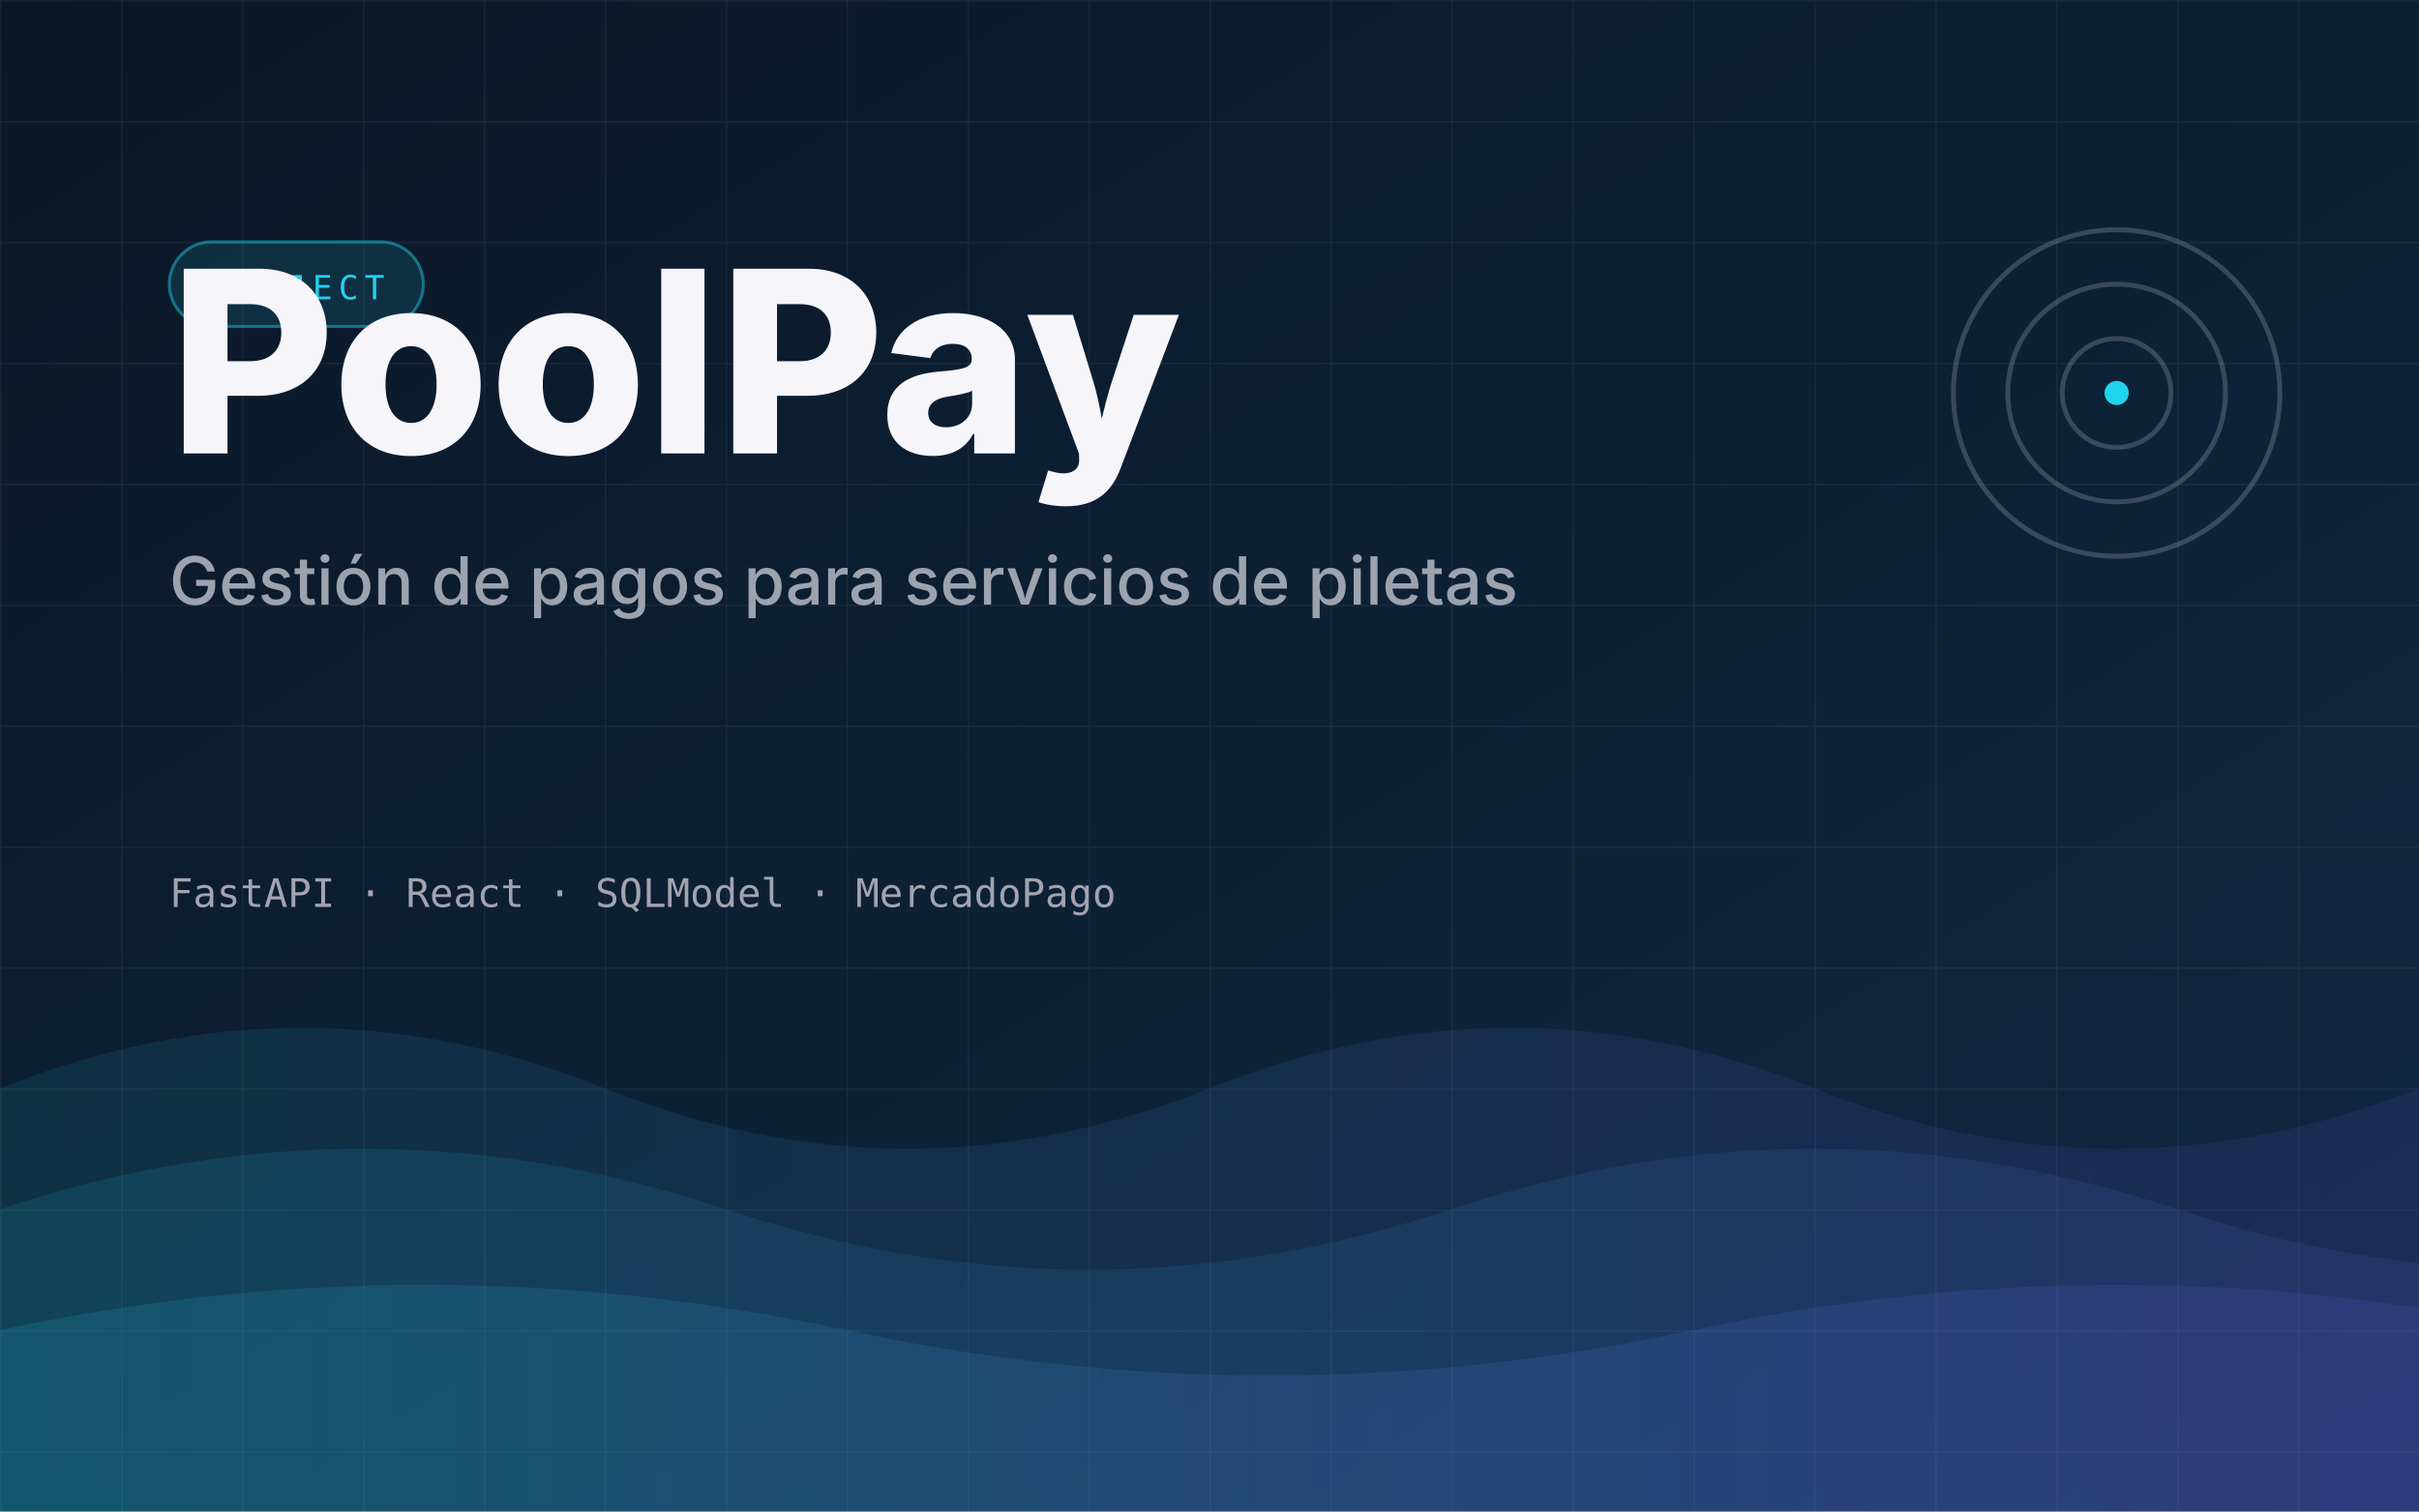
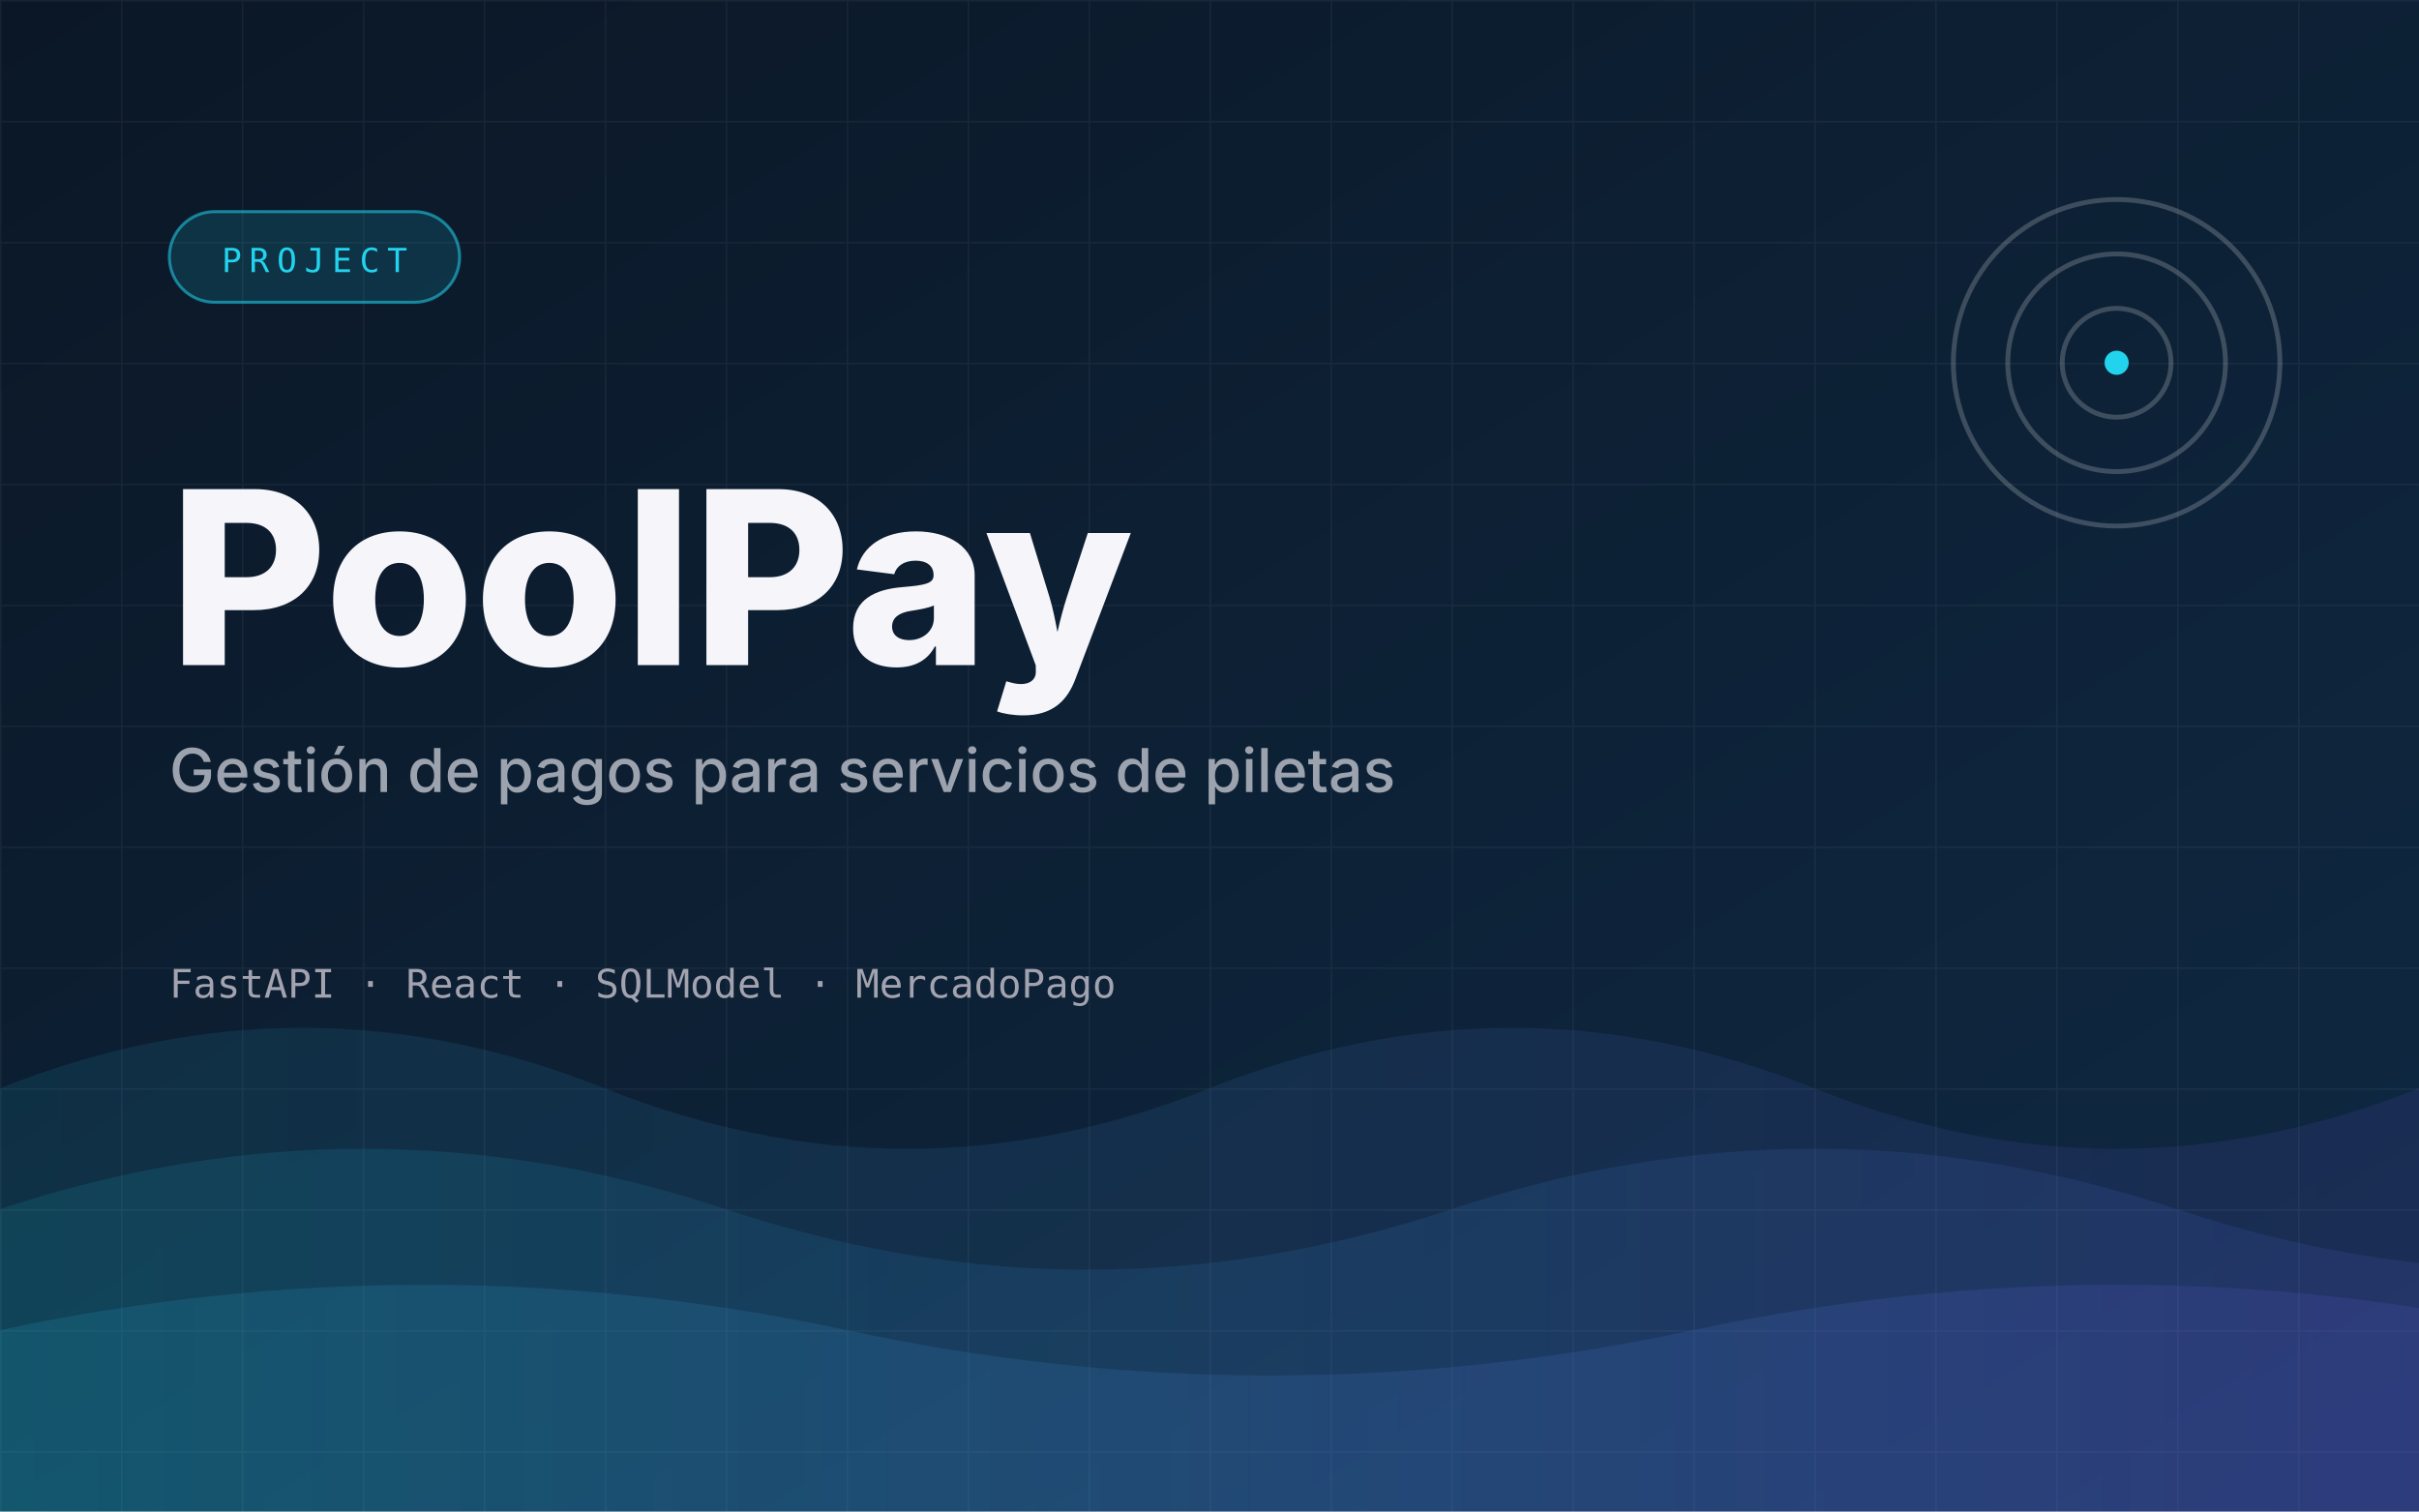
<svg xmlns="http://www.w3.org/2000/svg" viewBox="0 0 800 500" width="800" height="500">
  <defs>
    <linearGradient id="bg" x1="0" y1="0" x2="1" y2="1">
      <stop offset="0" stop-color="#0b1726" />
      <stop offset="1" stop-color="#0f2a44" />
    </linearGradient>
    <linearGradient id="accent" x1="0" y1="0" x2="1" y2="0">
      <stop offset="0" stop-color="#22d3ee" />
      <stop offset="1" stop-color="#7c5cff" />
    </linearGradient>
    <pattern id="grid" width="40" height="40" patternUnits="userSpaceOnUse">
      <path d="M40 0H0V40" fill="none" stroke="rgba(255,255,255,0.05)" stroke-width="1" />
    </pattern>
  </defs>
  <rect width="800" height="500" fill="url(#bg)" />
  <rect width="800" height="500" fill="url(#grid)" />
  <g opacity="0.55">
    <path d="M0 360 Q 100 320 200 360 T 400 360 T 600 360 T 800 360 V500 H0 Z" fill="url(#accent)" opacity="0.18" />
    <path d="M0 400 Q 120 360 240 400 T 480 400 T 720 400 T 960 400 V500 H0 Z" fill="url(#accent)" opacity="0.22" />
    <path d="M0 440 Q 140 410 280 440 T 560 440 T 840 440 V500 H0 Z" fill="url(#accent)" opacity="0.30" />
  </g>
-   <g transform="translate(56, 80)">
-     <rect width="84" height="28" rx="14" fill="rgba(34,211,238,0.12)" stroke="rgba(34,211,238,0.45)" />
-     <text x="42" y="19" font-family="ui-monospace, monospace" font-size="11" fill="#22d3ee" text-anchor="middle" letter-spacing="2">PROJECT</text>
+   <g transform="translate(56, 70)">
+     <rect width="96" height="30" rx="15" fill="rgba(34,211,238,0.14)" stroke="rgba(34,211,238,0.55)" />
+     <text x="48" y="20" font-family="ui-monospace, monospace" font-size="11" fill="#22d3ee" text-anchor="middle" letter-spacing="2.5">PROJECT</text>
  </g>
-   <g transform="translate(56, 150)">
-     <text font-family="Inter, sans-serif" font-size="84" font-weight="800" fill="#f5f5fa">PoolPay</text>
-     <text y="50" font-family="Inter, sans-serif" font-size="22" font-weight="500" fill="#9ca3af">Gestión de pagos para servicios de piletas</text>
+   <g transform="translate(56, 220)">
+     <text font-family="Inter, sans-serif" font-size="80" font-weight="800" fill="#f5f5fa">PoolPay</text>
+     <text y="42" font-family="Inter, sans-serif" font-size="20" font-weight="500" fill="#9ca3af">Gestión de pagos para servicios de piletas</text>
  </g>
-   <g transform="translate(56, 300)" font-family="ui-monospace, monospace" font-size="13" fill="#a3a3b0">
+   <g transform="translate(56, 330)" font-family="ui-monospace, monospace" font-size="13" fill="#a3a3b0">
    <text>FastAPI · React · SQLModel · MercadoPago</text>
  </g>
-   <g transform="translate(640, 70)" stroke="rgba(255,255,255,0.18)" fill="none" stroke-width="1.6">
+   <g transform="translate(640, 60)" stroke="rgba(255,255,255,0.20)" fill="none" stroke-width="1.6">
    <circle cx="60" cy="60" r="54" />
    <circle cx="60" cy="60" r="36" />
    <circle cx="60" cy="60" r="18" />
    <circle cx="60" cy="60" r="4" fill="#22d3ee" stroke="none" />
  </g>
</svg>
